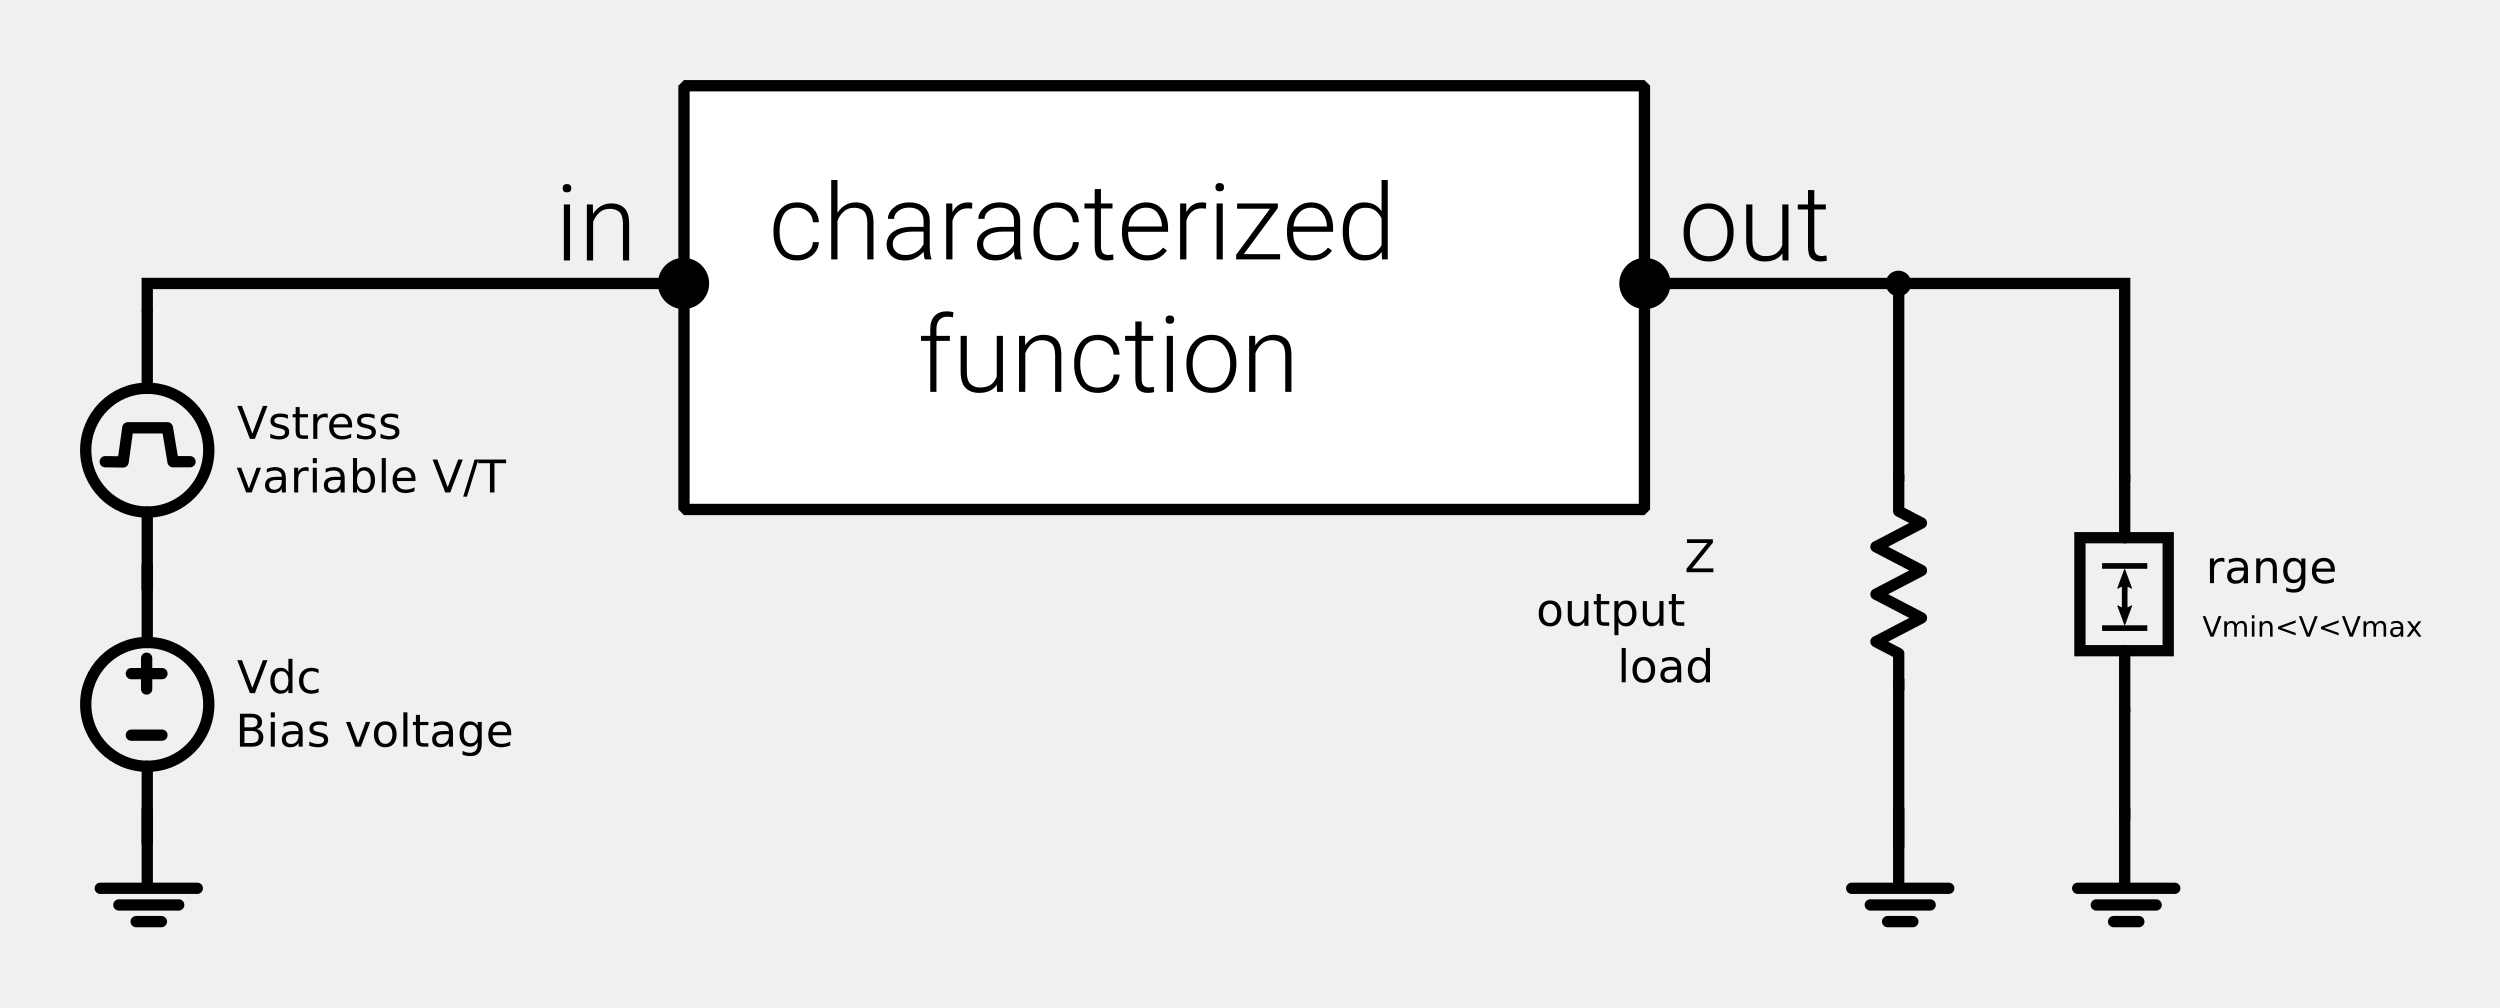
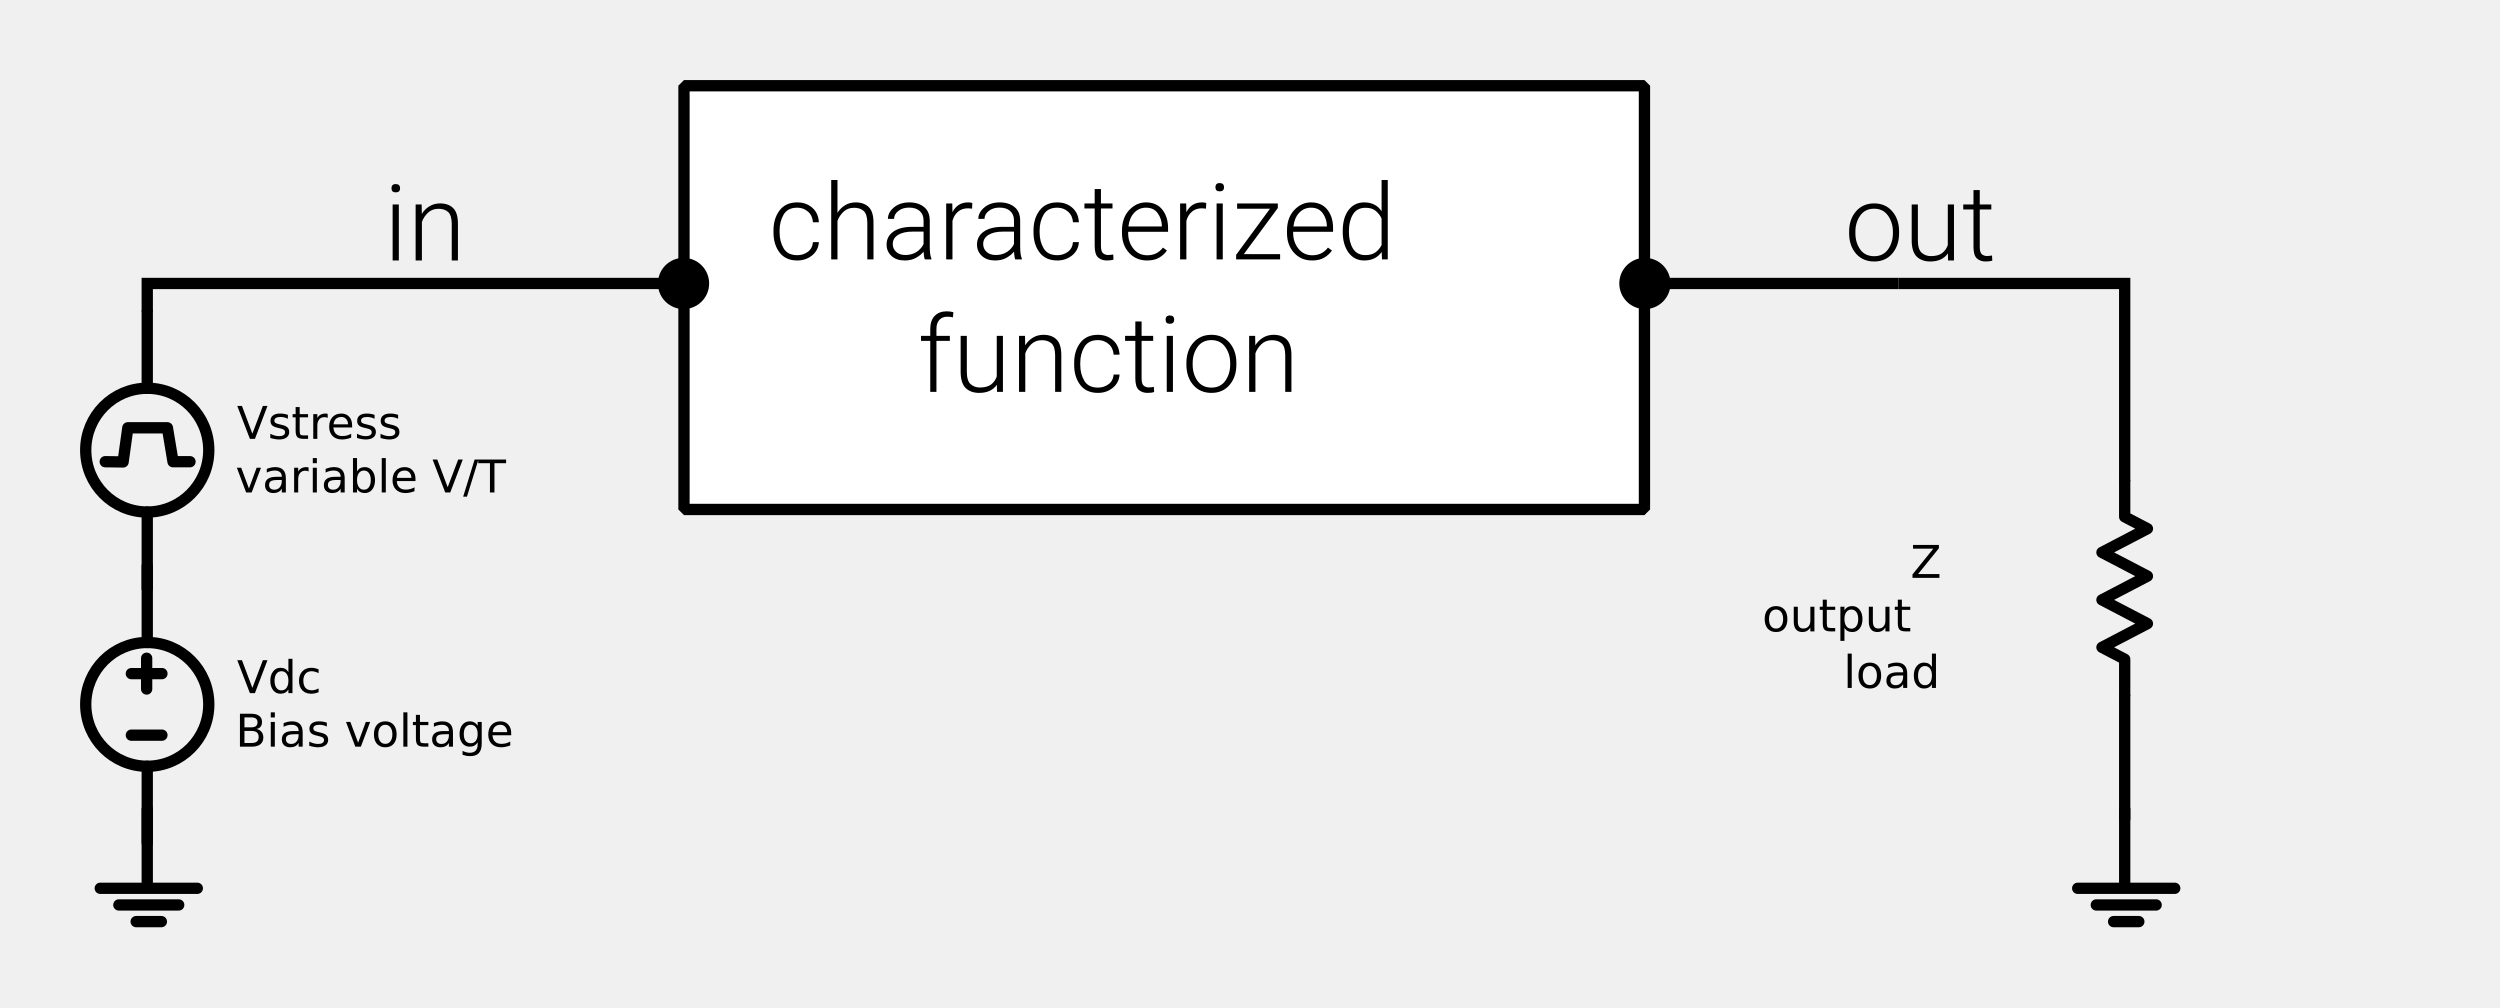
<svg xmlns="http://www.w3.org/2000/svg" width="124.881mm" height="50.319mm" viewBox="0 0 442.492 178.295" id="svg2" version="1.1">
  <defs id="defs4">
    <marker orient="auto" refY="0" refX="0" id="DotS" style="overflow:visible">
      <path id="path4293" d="m -2.5,-1 c 0,2.76 -2.24,5 -5,5 -2.76,0 -5,-2.24 -5,-5 0,-2.76 2.24,-5 5,-5 2.76,0 5,2.24 5,5 z" style="fill:#000000;fill-opacity:1;fill-rule:evenodd;stroke:#000000;stroke-width:1pt;stroke-opacity:1" transform="matrix(0.2,0,0,0.2,1.48,0.2)" />
    </marker>
    <marker style="overflow:visible" id="marker4688" refX="0" refY="0" orient="auto">
      <path transform="matrix(0.4,0,0,0.4,2.96,0.4)" style="fill:#000000;fill-opacity:1;fill-rule:evenodd;stroke:#000000;stroke-width:1pt;stroke-opacity:1" d="m -2.5,-1 c 0,2.76 -2.24,5 -5,5 -2.76,0 -5,-2.24 -5,-5 0,-2.76 2.24,-5 5,-5 2.76,0 5,2.24 5,5 z" id="path4690" />
    </marker>
    <marker orient="auto" refY="0" refX="0" id="DotM" style="overflow:visible">
      <path id="path4290" d="m -2.5,-1 c 0,2.76 -2.24,5 -5,5 -2.76,0 -5,-2.24 -5,-5 0,-2.76 2.24,-5 5,-5 2.76,0 5,2.24 5,5 z" style="fill:#000000;fill-opacity:1;fill-rule:evenodd;stroke:#000000;stroke-width:1pt;stroke-opacity:1" transform="matrix(0.4,0,0,0.4,2.96,0.4)" />
    </marker>
    <marker orient="auto" refY="0" refX="0" id="DotL" style="overflow:visible">
      <path id="path4287" d="m -2.5,-1 c 0,2.76 -2.24,5 -5,5 -2.76,0 -5,-2.24 -5,-5 0,-2.76 2.24,-5 5,-5 2.76,0 5,2.24 5,5 z" style="fill:#000000;fill-opacity:1;fill-rule:evenodd;stroke:#000000;stroke-width:1pt;stroke-opacity:1" transform="matrix(0.8,0,0,0.8,5.92,0.8)" />
    </marker>
    <marker orient="auto" refY="0" refX="0" id="marker8028" style="overflow:visible">
      <path id="path8030" d="M 0,0 5,-5 -12.5,0 5,5 0,0 Z" style="fill:#000000;fill-opacity:1;fill-rule:evenodd;stroke:#000000;stroke-width:1pt;stroke-opacity:1" transform="matrix(-0.4,0,0,-0.4,-4,0)" />
    </marker>
    <marker orient="auto" refY="0" refX="0" id="marker7212" style="overflow:visible">
      <path id="path7214" d="M 0,0 5,-5 -12.5,0 5,5 0,0 Z" style="fill:#000000;fill-opacity:1;fill-rule:evenodd;stroke:#000000;stroke-width:1pt;stroke-opacity:1" transform="matrix(-0.4,0,0,-0.4,-4,0)" />
    </marker>
    <marker orient="auto" refY="0" refX="0" id="Arrow2Sstart" style="overflow:visible">
      <path id="path5593" style="fill:#000000;fill-opacity:1;fill-rule:evenodd;stroke:#000000;stroke-width:0.625;stroke-linejoin:round;stroke-opacity:1" d="M 8.719,4.034 -2.207,0.016 8.719,-4.002 c -1.745,2.372 -1.735,5.617 -6e-7,8.035 z" transform="matrix(0.3,0,0,0.3,-0.69,0)" />
    </marker>
    <marker orient="auto" refY="0" refX="0" id="Arrow2Send" style="overflow:visible">
      <path id="path5866" style="fill:#000000;fill-opacity:1;fill-rule:evenodd;stroke:#000000;stroke-width:0.625;stroke-linejoin:round;stroke-opacity:1" d="M 8.719,4.034 -2.207,0.016 8.719,-4.002 c -1.745,2.372 -1.735,5.617 -6e-7,8.035 z" transform="matrix(-0.3,0,0,-0.3,0.69,0)" />
    </marker>
  </defs>
  <g id="layer1" transform="translate(-430.1755,-102.3341)">
    <rect y="117.507" x="551.238" height="75" width="170" id="rect6498" style="opacity:1;fill:#ffffff;fill-opacity:1;stroke:#000000;stroke-width:2;stroke-linecap:square;stroke-linejoin:bevel;stroke-miterlimit:4;stroke-dasharray:none;stroke-dashoffset:0;stroke-opacity:1" />
    <text xml:space="preserve" style="font-style:normal;font-variant:normal;font-weight:normal;font-stretch:normal;font-size:18.75px;line-height:125%;font-family:Roboto;-inkscape-font-specification:Roboto;text-align:center;letter-spacing:0px;word-spacing:0px;text-anchor:middle;fill:#000000;fill-opacity:1;stroke:none;stroke-width:1px;stroke-linecap:butt;stroke-linejoin:miter;stroke-opacity:1" x="638.01" y="148.252" id="text6500">
      <tspan id="tspan6502" x="638.01" y="148.252" style="font-style:normal;font-variant:normal;font-weight:300;font-stretch:normal;font-size:18.75px;font-family:Roboto;-inkscape-font-specification:'Roboto Light';text-align:center;text-anchor:middle">characterized</tspan>
      <tspan x="638.01" y="171.69" style="font-style:normal;font-variant:normal;font-weight:300;font-stretch:normal;font-size:18.75px;font-family:Roboto;-inkscape-font-specification:'Roboto Light';text-align:center;text-anchor:middle" id="tspan4162">function</tspan>
    </text>
    <path id="path6512" d="m 456.238,157.507 0,-5 95,0" style="fill:none;fill-rule:evenodd;stroke:#000000;stroke-width:2;stroke-linecap:butt;stroke-linejoin:miter;stroke-miterlimit:4;stroke-dasharray:none;stroke-opacity:1;marker-end:url(#DotM)" />
-     <text id="text8794" y="148.431" x="528.414" style="font-style:normal;font-variant:normal;font-weight:normal;font-stretch:normal;font-size:18.75px;line-height:125%;font-family:Roboto;-inkscape-font-specification:Roboto;letter-spacing:0px;word-spacing:0px;fill:#000000;fill-opacity:1;stroke:none;stroke-width:1px;stroke-linecap:butt;stroke-linejoin:miter;stroke-opacity:1" xml:space="preserve">
-       <tspan style="font-style:normal;font-variant:normal;font-weight:300;font-stretch:normal;font-size:18.75px;font-family:Roboto;-inkscape-font-specification:'Roboto Light'" y="148.431" x="528.414" id="tspan8796">in</tspan>
+     <text id="text8794" y="148.431" x="498.11" style="font-style:normal;font-variant:normal;font-weight:normal;font-stretch:normal;font-size:18.75px;line-height:125%;font-family:Roboto;-inkscape-font-specification:Roboto;letter-spacing:0px;word-spacing:0px;fill:#000000;fill-opacity:1;stroke:none;stroke-width:1px;stroke-linecap:butt;stroke-linejoin:miter;stroke-opacity:1" xml:space="preserve">
+       <tspan style="font-style:normal;font-variant:normal;font-weight:300;font-stretch:normal;font-size:18.75px;font-family:Roboto;-inkscape-font-specification:'Roboto Light'" y="148.431" x="498.11" id="tspan8796">in</tspan>
    </text>
    <g transform="translate(106.7236,-996.867)" id="g5326">
      <g id="g5329" transform="translate(-15.50748,64.04955)">
        <path id="path5331" d="m 367.62,1154.381 -5.411,0" style="fill:none;stroke:#000000;stroke-width:2;stroke-linecap:round;stroke-linejoin:round;stroke-miterlimit:4;stroke-dasharray:none;stroke-opacity:1" />
        <path id="path5333" d="m 364.914,1157.103 0,-5.445" style="fill:none;stroke:#000000;stroke-width:2;stroke-linecap:round;stroke-linejoin:round;stroke-miterlimit:4;stroke-dasharray:none;stroke-opacity:1" />
        <path id="path5335" d="m 362.208,1165.27 5.411,0" style="fill:none;stroke:#000000;stroke-width:2;stroke-linecap:round;stroke-linejoin:round;stroke-miterlimit:4;stroke-dasharray:none;stroke-opacity:1" />
        <ellipse ry="10.953" rx="10.89" cy="76.863" cx="251.488" transform="translate(113.5347,1082.962)" id="path5337" style="fill:none;stroke:#000000;stroke-width:2;stroke-linecap:round;stroke-linejoin:round;stroke-miterlimit:4;stroke-dasharray:none;stroke-opacity:1" />
        <path id="path5339" d="m 365.022,1135.325 0,13.547" style="fill:none;stroke:#000000;stroke-width:2;stroke-linecap:round;stroke-linejoin:round;stroke-miterlimit:4;stroke-dasharray:none;stroke-opacity:1" />
        <path style="fill:none;stroke:#000000;stroke-width:2;stroke-linecap:round;stroke-linejoin:round;stroke-miterlimit:4;stroke-dasharray:none;stroke-opacity:1" d="m 365.022,1170.779 0,13.547" id="path5341" />
      </g>
      <g id="g5343" transform="translate(133.8593,830.8487)" style="text-align:end;text-anchor:end">
        <text xml:space="preserve" style="font-style:normal;font-variant:normal;font-weight:normal;font-stretch:normal;font-size:8px;line-height:125%;font-family:'Bitstream Vera Sans';-inkscape-font-specification:'Bitstream Vera Sans';text-align:end;writing-mode:lr-tb;text-anchor:end;fill:#000000;fill-opacity:1;stroke:none" x="231.282" y="400.51" id="text5345">
          <tspan style="font-size:8px;text-align:start;text-anchor:start" id="tspan5347" x="231.282" y="400.51">Bias voltage</tspan>
        </text>
        <text xml:space="preserve" style="font-style:normal;font-variant:normal;font-weight:normal;font-stretch:normal;font-size:8px;line-height:125%;font-family:'Bitstream Vera Sans';-inkscape-font-specification:'Bitstream Vera Sans';text-align:end;writing-mode:lr-tb;text-anchor:end;fill:#000000;fill-opacity:1;stroke:none" x="231.526" y="391.033" id="text5349">
          <tspan style="font-size:8px;text-align:start;text-anchor:start" id="tspan5351" x="231.526" y="391.033">Vdc</tspan>
        </text>
      </g>
    </g>
    <g transform="translate(371.8024,-851.308)" id="g5445">
      <g id="g5439">
        <path style="fill:none;stroke:#000000;stroke-width:2;stroke-linecap:round;stroke-linejoin:round;stroke-miterlimit:4;stroke-dasharray:none;stroke-opacity:1" d="m 77,1035.362 3.16,0.041 0.84,-6.041 7,0 1,6 3,0" id="path5402" />
        <ellipse style="fill:none;stroke:#000000;stroke-width:2;stroke-linecap:round;stroke-linejoin:round;stroke-miterlimit:4;stroke-dasharray:none;stroke-opacity:1" id="ellipse5404" cx="84.436" cy="1033.316" rx="10.89" ry="10.953" />
        <path style="fill:none;stroke:#000000;stroke-width:2;stroke-linecap:round;stroke-linejoin:round;stroke-miterlimit:4;stroke-dasharray:none;stroke-opacity:1" d="m 84.436,1008.815 0,13.547" id="path5406" />
        <path id="path5409" d="m 84.436,1044.269 0,13.547" style="fill:none;stroke:#000000;stroke-width:2;stroke-linecap:round;stroke-linejoin:round;stroke-miterlimit:4;stroke-dasharray:none;stroke-opacity:1" />
      </g>
      <g style="text-align:end;text-anchor:end" transform="translate(-131.2196,640.2896)" id="g5411">
        <text id="text5413" y="400.51" x="231.282" style="font-style:normal;font-variant:normal;font-weight:normal;font-stretch:normal;font-size:8px;line-height:125%;font-family:'Bitstream Vera Sans';-inkscape-font-specification:'Bitstream Vera Sans';text-align:end;writing-mode:lr-tb;text-anchor:end;fill:#000000;fill-opacity:1;stroke:none" xml:space="preserve">
          <tspan y="400.51" x="231.282" id="tspan5415" style="font-size:8px;text-align:start;text-anchor:start">variable V/T</tspan>
        </text>
        <text id="text5417" y="391.033" x="231.526" style="font-style:normal;font-variant:normal;font-weight:normal;font-stretch:normal;font-size:8px;line-height:125%;font-family:'Bitstream Vera Sans';-inkscape-font-specification:'Bitstream Vera Sans';text-align:end;writing-mode:lr-tb;text-anchor:end;fill:#000000;fill-opacity:1;stroke:none" xml:space="preserve">
          <tspan y="391.033" x="231.526" id="tspan5419" style="font-size:8px;text-align:start;text-anchor:start">Vstress</tspan>
        </text>
      </g>
    </g>
    <g transform="translate(314.2076,326.144)" id="g5303">
      <path style="fill:none;stroke:#000000;stroke-width:2;stroke-linecap:round;stroke-linejoin:miter;stroke-miterlimit:4;stroke-dasharray:none;stroke-opacity:1" d="m 150.889,-66.585 -17.175,0" id="path5305" />
      <path style="fill:none;stroke:#000000;stroke-width:2;stroke-linecap:round;stroke-linejoin:miter;stroke-miterlimit:4;stroke-dasharray:none;stroke-opacity:1" d="m 147.597,-63.637 -10.592,0" id="path5307" />
      <path style="fill:none;stroke:#000000;stroke-width:2;stroke-linecap:round;stroke-linejoin:miter;stroke-miterlimit:4;stroke-dasharray:none;stroke-opacity:1" d="m 144.533,-60.688 -4.464,0" id="path5309" />
      <path style="fill:none;stroke:#000000;stroke-width:2;stroke-linecap:round;stroke-linejoin:round;stroke-miterlimit:4;stroke-dasharray:none;stroke-opacity:1" d="m 142.031,-80.57 0,13.744" id="path5311" />
    </g>
-     <g transform="translate(721.2383,-890.8549)" id="g6170">
-       <g id="g3426-7-2-7-34" transform="translate(-128.0468,705.3733)">
-         <text id="text3428-4-3-9-5" y="400.51" x="226.797" style="font-style:normal;font-variant:normal;font-weight:normal;font-stretch:normal;font-size:5px;line-height:125%;font-family:'Bitstream Vera Sans';-inkscape-font-specification:'Bitstream Vera Sans';text-align:center;writing-mode:lr-tb;text-anchor:middle;fill:#000000;fill-opacity:1;stroke:none" xml:space="preserve">
-           <tspan y="400.51" x="226.797" id="tspan3430-0-2-5-5" style="font-size:5px;text-align:start;text-anchor:start">Vmin&lt;V&lt;Vmax</tspan>
-         </text>
-         <text id="text3432-9-2-4-4" y="391.033" x="227.401" style="font-style:normal;font-variant:normal;font-weight:normal;font-stretch:normal;font-size:8px;line-height:125%;font-family:'Bitstream Vera Sans';-inkscape-font-specification:'Bitstream Vera Sans';text-align:center;writing-mode:lr-tb;text-anchor:middle;fill:#000000;fill-opacity:1;stroke:none" xml:space="preserve">
-           <tspan y="391.033" x="227.401" id="tspan3434-4-1-3-5" style="font-size:8px;text-align:start;text-anchor:start">range</tspan>
-         </text>
-       </g>
-       <g id="g6156">
-         <path id="path4570-2-8-3-9" d="m 85,1088.362 0,-11" style="fill:none;stroke:#000000;stroke-width:2;stroke-linecap:round;stroke-linejoin:miter;stroke-miterlimit:4;stroke-dasharray:none;stroke-opacity:1" />
-         <path style="fill:none;stroke:#000000;stroke-width:2;stroke-linecap:round;stroke-linejoin:miter;stroke-miterlimit:4;stroke-dasharray:none;stroke-opacity:1" d="m 85,1119.099 0,-10.737" id="path4572-4-5-3-2" />
-         <rect style="opacity:0.99;fill:none;stroke:#000000;stroke-width:2;stroke-miterlimit:4;stroke-dasharray:none;stroke-opacity:1" id="rect4743-6-1-13" width="20" height="15.625" x="1088.362" y="-92.702" ry="0" transform="matrix(0,1,-1,0,0,0)" />
-         <path style="fill:none;fill-rule:evenodd;stroke:#000000;stroke-width:1px;stroke-linecap:butt;stroke-linejoin:miter;stroke-opacity:1" d="m 81,1093.362 8,0" id="path5553" />
-         <path style="fill:none;fill-rule:evenodd;stroke:#000000;stroke-width:1px;stroke-linecap:butt;stroke-linejoin:miter;stroke-opacity:1" d="m 81,1104.362 8,0" id="path5555" />
-         <path style="fill:none;fill-rule:evenodd;stroke:#000000;stroke-width:1px;stroke-linecap:butt;stroke-linejoin:miter;stroke-opacity:1;marker-start:url(#Arrow2Sstart);marker-end:url(#Arrow2Send)" d="m 85,1095.362 0,7" id="path5557" />
-       </g>
-     </g>
    <g id="g4670" transform="translate(664.2076,326.144)">
      <path id="path4672" d="m 150.889,-66.585 -17.175,0" style="fill:none;stroke:#000000;stroke-width:2;stroke-linecap:round;stroke-linejoin:miter;stroke-miterlimit:4;stroke-dasharray:none;stroke-opacity:1" />
      <path id="path4674" d="m 147.597,-63.637 -10.592,0" style="fill:none;stroke:#000000;stroke-width:2;stroke-linecap:round;stroke-linejoin:miter;stroke-miterlimit:4;stroke-dasharray:none;stroke-opacity:1" />
      <path id="path4676" d="m 144.533,-60.688 -4.464,0" style="fill:none;stroke:#000000;stroke-width:2;stroke-linecap:round;stroke-linejoin:miter;stroke-miterlimit:4;stroke-dasharray:none;stroke-opacity:1" />
      <path id="path4678" d="m 142.031,-80.57 0,13.744" style="fill:none;stroke:#000000;stroke-width:2;stroke-linecap:round;stroke-linejoin:round;stroke-miterlimit:4;stroke-dasharray:none;stroke-opacity:1" />
    </g>
-     <path style="fill:none;fill-rule:evenodd;stroke:#000000;stroke-width:2;stroke-linecap:butt;stroke-linejoin:miter;stroke-miterlimit:4;stroke-dasharray:none;stroke-opacity:1;marker-end:url(#marker4688)" d="m 766.238,187.507 0,-35 -45,0" id="path4686" />
-     <path style="fill:none;fill-rule:evenodd;stroke:#000000;stroke-width:2;stroke-linecap:butt;stroke-linejoin:miter;stroke-miterlimit:4;stroke-dasharray:none;stroke-opacity:1" d="m 806.238,247.507 0,-20" id="path4860" />
-     <g id="g5106" transform="translate(390.7383,-202.625)">
+     <path style="fill:none;fill-rule:evenodd;stroke:#000000;stroke-width:2;stroke-linecap:butt;stroke-linejoin:miter;stroke-miterlimit:4;stroke-dasharray:none;stroke-opacity:1;marker-end:url(#marker4688)" d="m 766.238,152.507 -45,0" id="path4686" />
+     <path style="fill:none;fill-rule:evenodd;stroke:#000000;stroke-width:2;stroke-linecap:butt;stroke-linejoin:miter;stroke-miterlimit:4;stroke-dasharray:none;stroke-opacity:1" d="m 806.238,247.507 0,-22.202" id="path4860" />
+     <g id="g5106" transform="translate(430.7383,-201.625)">
      <path id="path5054" d="m 375.5,389.132 0,6.3 4.025,2.1 -8.049,4.2 8.049,4.2 -8.049,4.2 8.049,4.2 -8.049,4.2 4.025,2.1 0,6.3" style="font-size:8px;fill:none;stroke:#000000;stroke-width:2;stroke-linecap:round;stroke-linejoin:round;stroke-miterlimit:4;stroke-dasharray:none;stroke-opacity:1" />
      <g style="text-align:end;text-anchor:end" transform="translate(134.4225,15.20773)" id="g5056">
        <text id="text5058" y="400.51" x="231.282" style="font-style:normal;font-variant:normal;font-weight:normal;font-stretch:normal;font-size:8px;line-height:125%;font-family:'Bitstream Vera Sans';-inkscape-font-specification:'Bitstream Vera Sans';text-align:end;writing-mode:lr-tb;text-anchor:end;fill:#000000;fill-opacity:1;stroke:none" xml:space="preserve">
          <tspan y="400.51" x="231.282" id="tspan5060" style="font-size:8px;text-align:end;text-anchor:end">output</tspan>
          <tspan y="410.51" x="231.282" style="font-size:8px;text-align:end;text-anchor:end" id="tspan5004">load</tspan>
        </text>
        <text id="text5062" y="391.033" x="231.526" style="font-style:normal;font-variant:normal;font-weight:normal;font-stretch:normal;font-size:8px;line-height:125%;font-family:'Bitstream Vera Sans';-inkscape-font-specification:'Bitstream Vera Sans';text-align:end;writing-mode:lr-tb;text-anchor:end;fill:#000000;fill-opacity:1;stroke:none" xml:space="preserve">
          <tspan y="391.033" x="231.526" id="tspan5064" style="font-size:8px;text-align:end;text-anchor:end">Z</tspan>
        </text>
      </g>
    </g>
-     <path style="fill:none;fill-rule:evenodd;stroke:#000000;stroke-width:2;stroke-linecap:butt;stroke-linejoin:miter;stroke-miterlimit:4;stroke-dasharray:none;stroke-opacity:1;marker-start:url(#DotS)" d="m 766.238,152.507 40,0 0,35" id="path4928" />
-     <g transform="translate(624.2076,326.144)" id="g4930">
-       <path style="fill:none;stroke:#000000;stroke-width:2;stroke-linecap:round;stroke-linejoin:miter;stroke-miterlimit:4;stroke-dasharray:none;stroke-opacity:1" d="m 150.889,-66.585 -17.175,0" id="path4932" />
-       <path style="fill:none;stroke:#000000;stroke-width:2;stroke-linecap:round;stroke-linejoin:miter;stroke-miterlimit:4;stroke-dasharray:none;stroke-opacity:1" d="m 147.597,-63.637 -10.592,0" id="path4934" />
-       <path style="fill:none;stroke:#000000;stroke-width:2;stroke-linecap:round;stroke-linejoin:miter;stroke-miterlimit:4;stroke-dasharray:none;stroke-opacity:1" d="m 144.533,-60.688 -4.464,0" id="path4936" />
-       <path style="fill:none;stroke:#000000;stroke-width:2;stroke-linecap:round;stroke-linejoin:round;stroke-miterlimit:4;stroke-dasharray:none;stroke-opacity:1" d="m 142.031,-80.57 0,13.744" id="path4938" />
-     </g>
-     <path style="fill:none;fill-rule:evenodd;stroke:#000000;stroke-width:2;stroke-linecap:butt;stroke-linejoin:miter;stroke-miterlimit:4;stroke-dasharray:none;stroke-opacity:1" d="m 766.238,252.507 0,-30" id="path4940" />
-     <text xml:space="preserve" style="font-style:normal;font-variant:normal;font-weight:normal;font-stretch:normal;font-size:18.75px;line-height:125%;font-family:Roboto;-inkscape-font-specification:Roboto;letter-spacing:0px;word-spacing:0px;fill:#000000;fill-opacity:1;stroke:none;stroke-width:1px;stroke-linecap:butt;stroke-linejoin:miter;stroke-opacity:1" x="727.343" y="148.431" id="text5006">
-       <tspan id="tspan5008" x="727.343" y="148.431" style="font-style:normal;font-variant:normal;font-weight:300;font-stretch:normal;font-size:18.75px;font-family:Roboto;-inkscape-font-specification:'Roboto Light'">out</tspan>
+     <path style="fill:none;fill-rule:evenodd;stroke:#000000;stroke-width:2;stroke-linecap:butt;stroke-linejoin:miter;stroke-miterlimit:4;stroke-dasharray:none;stroke-opacity:1;marker-start:" d="m 766.238,152.507 40,0 0,35" id="path4928" />
+     <text xml:space="preserve" style="font-style:normal;font-variant:normal;font-weight:normal;font-stretch:normal;font-size:18.75px;line-height:125%;font-family:Roboto;-inkscape-font-specification:Roboto;letter-spacing:0px;word-spacing:0px;fill:#000000;fill-opacity:1;stroke:none;stroke-width:1px;stroke-linecap:butt;stroke-linejoin:miter;stroke-opacity:1" x="756.637" y="148.431" id="text5006">
+       <tspan id="tspan5008" x="756.637" y="148.431" style="font-style:normal;font-variant:normal;font-weight:300;font-stretch:normal;font-size:18.75px;font-family:Roboto;-inkscape-font-specification:'Roboto Light'">out</tspan>
    </text>
  </g>
</svg>
